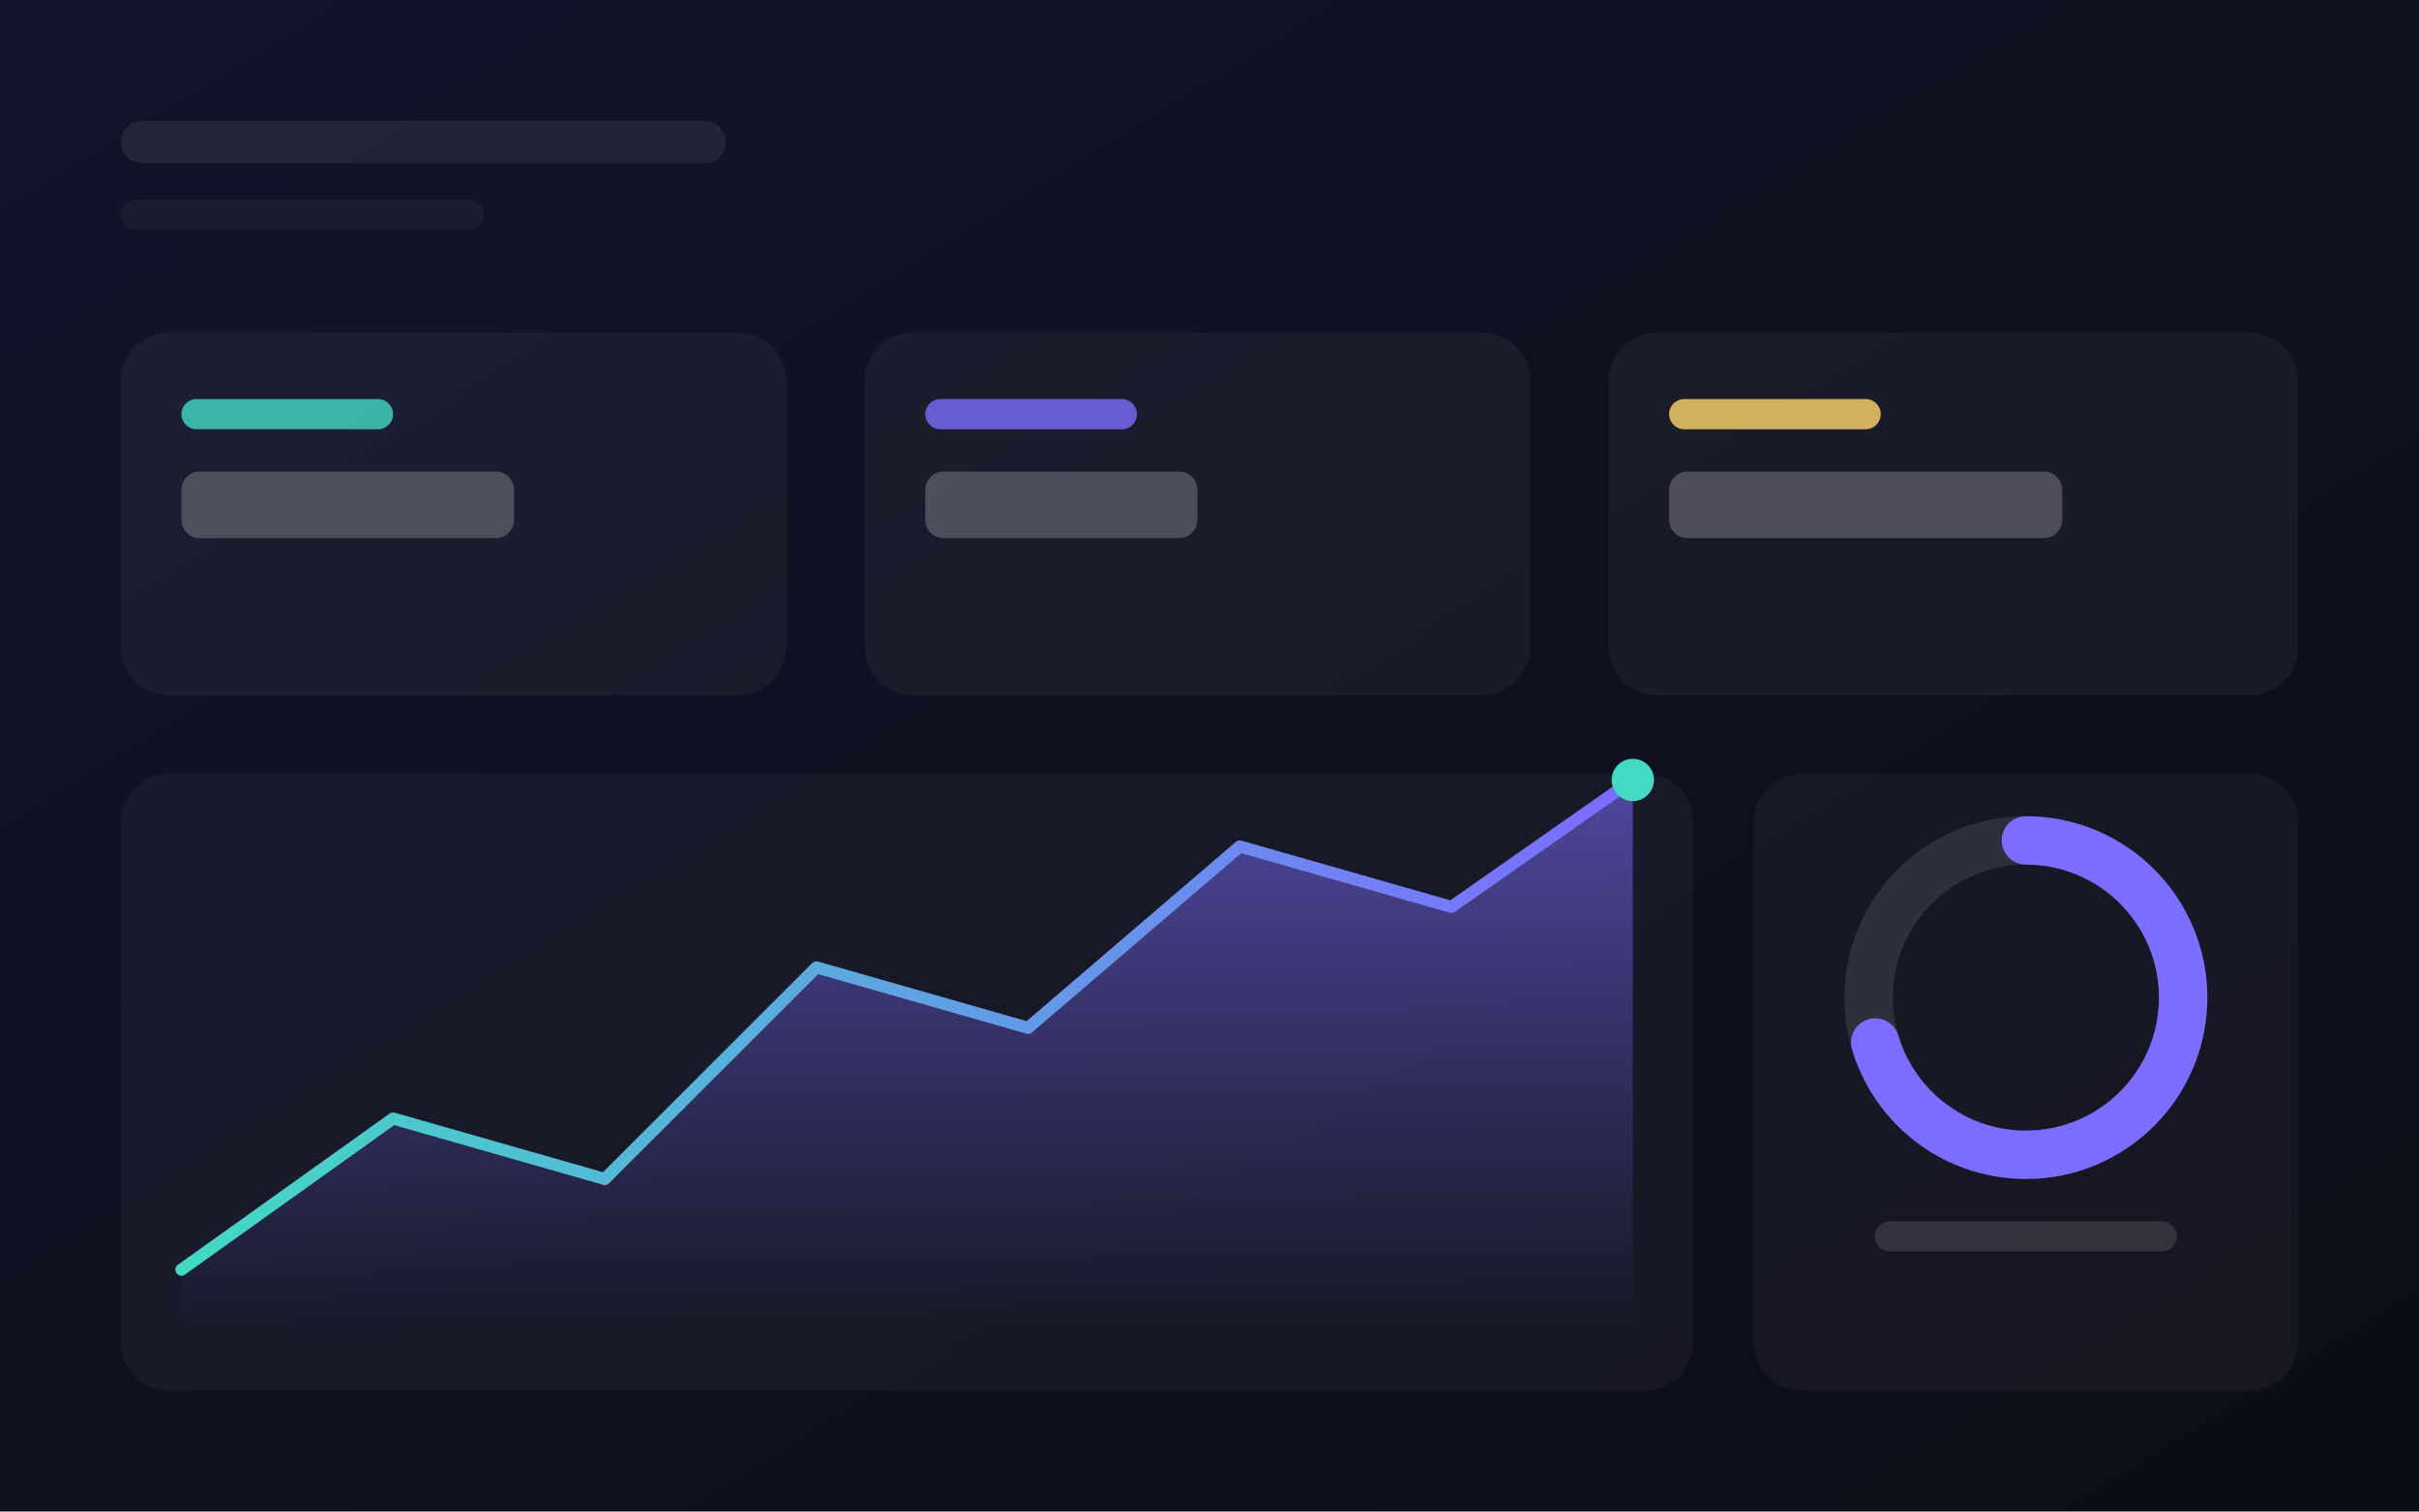
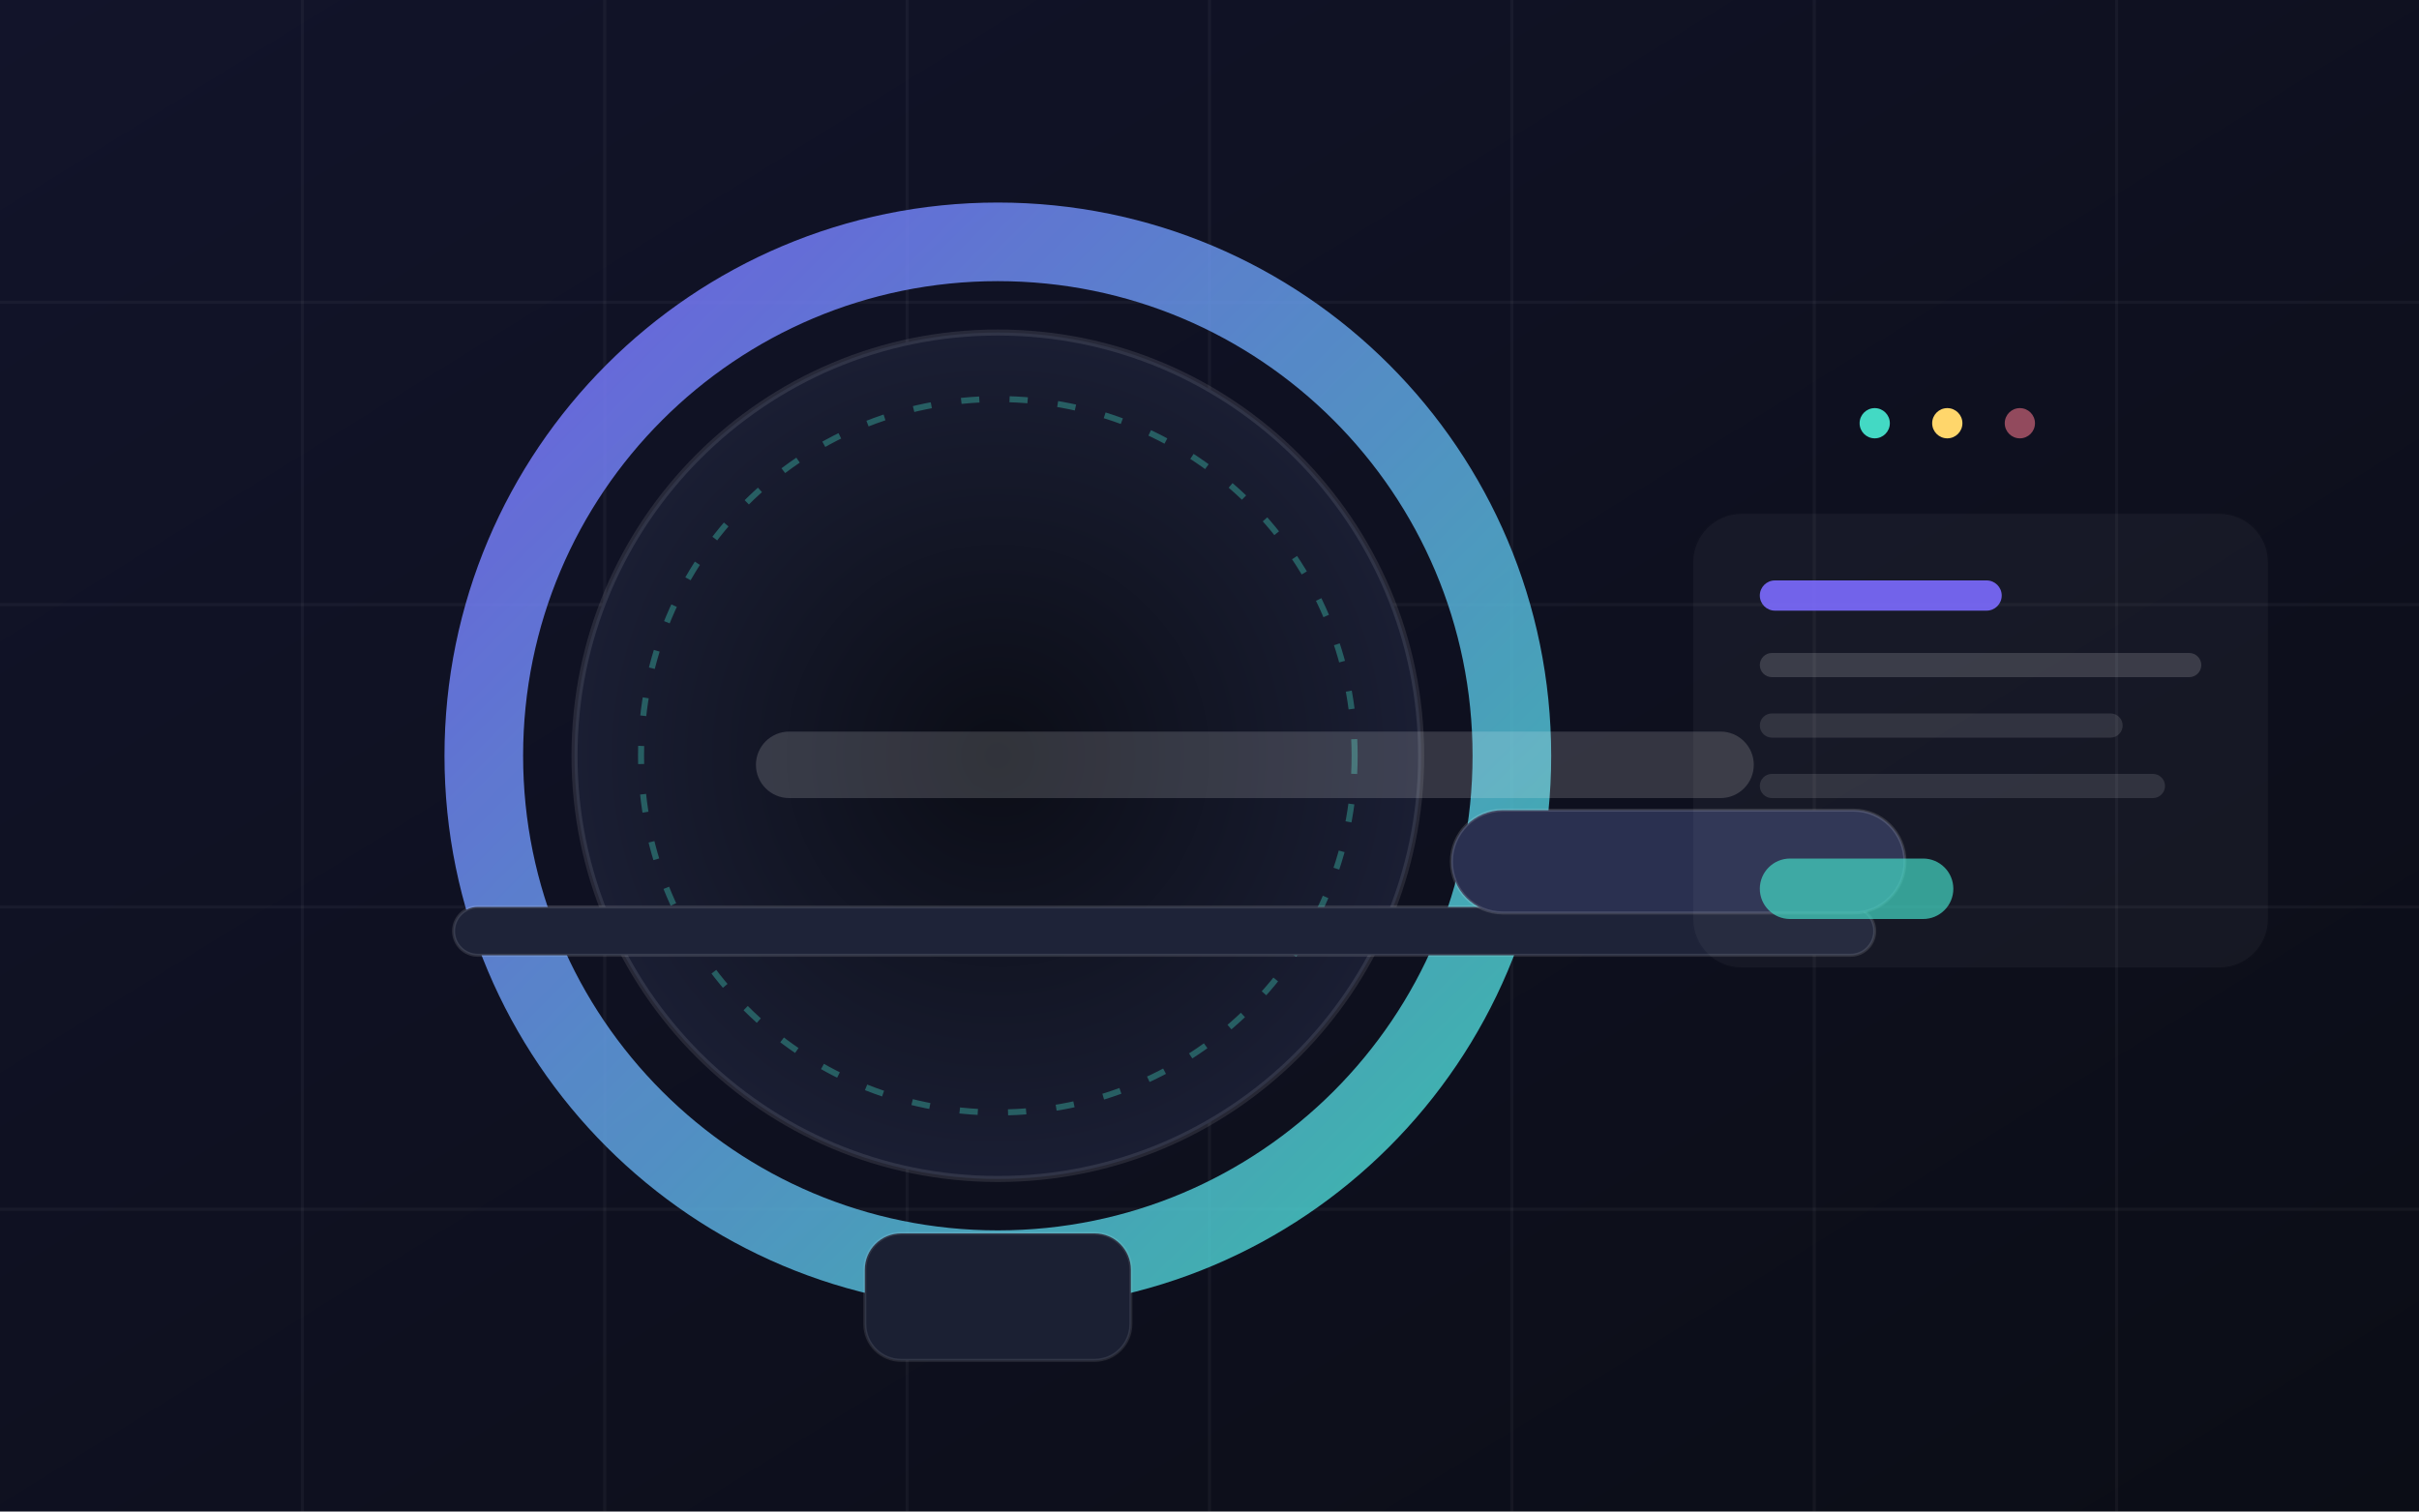
- <svg xmlns="http://www.w3.org/2000/svg" viewBox="0 0 800 500" width="800" height="500" role="img" aria-label="Nimbus Analytics — превью">
+ <svg xmlns="http://www.w3.org/2000/svg" viewBox="0 0 800 500" width="800" height="500" role="img" aria-label="Компьютерный томограф">
  <defs>
    <linearGradient id="bg" x1="0" y1="0" x2="1" y2="1">
      <stop offset="0" stop-color="#12142a" />
      <stop offset="1" stop-color="#0b0d16" />
    </linearGradient>
-     <linearGradient id="area" x1="0" y1="0" x2="0" y2="1">
-       <stop offset="0" stop-color="#7c6cff" stop-opacity="0.55" />
-       <stop offset="1" stop-color="#7c6cff" stop-opacity="0" />
+     <linearGradient id="ring" x1="0" y1="0" x2="1" y2="1">
+       <stop offset="0" stop-color="#7c6cff" />
+       <stop offset="1" stop-color="#43d9c4" />
    </linearGradient>
-     <linearGradient id="line" x1="0" y1="0" x2="1" y2="0">
-       <stop offset="0" stop-color="#43d9c4" />
-       <stop offset="1" stop-color="#7c6cff" />
-     </linearGradient>
+     <radialGradient id="hole" cx="0.5" cy="0.5" r="0.5">
+       <stop offset="0" stop-color="#0b0d16" />
+       <stop offset="1" stop-color="#1a1e33" />
+     </radialGradient>
  </defs>
  <rect width="800" height="500" fill="url(#bg)" />
-   <g opacity="0.5">
-     <rect x="40" y="40" width="200" height="14" rx="7" fill="#ffffff" opacity="0.14" />
-     <rect x="40" y="66" width="120" height="10" rx="5" fill="#ffffff" opacity="0.08" />
+   <g stroke="#ffffff" stroke-opacity="0.04">
+     <path d="M0 100h800M0 200h800M0 300h800M0 400h800" />
+     <path d="M100 0v500M200 0v500M300 0v500M400 0v500M500 0v500M600 0v500M700 0v500" />
  </g>
+   <circle cx="330" cy="250" r="170" fill="none" stroke="url(#ring)" stroke-width="26" opacity="0.85" />
+   <circle cx="330" cy="250" r="140" fill="url(#hole)" stroke="#ffffff" stroke-opacity="0.1" stroke-width="2" />
+   <circle cx="330" cy="250" r="118" fill="none" stroke="#43d9c4" stroke-opacity="0.35" stroke-width="2" stroke-dasharray="6 10" />
+   <rect x="150" y="300" width="470" height="16" rx="8" fill="#1e2338" stroke="#ffffff" stroke-opacity="0.12" />
+   <rect x="480" y="268" width="150" height="34" rx="17" fill="#2a3050" stroke="#ffffff" stroke-opacity="0.14" />
+   <rect x="250" y="242" width="330" height="22" rx="11" fill="#ffffff" opacity="0.16" />
+   <rect x="286" y="408" width="88" height="42" rx="12" fill="#1b2033" stroke="#ffffff" stroke-opacity="0.1" />
  <g>
-     <rect x="40" y="110" width="220" height="120" rx="16" fill="#ffffff" opacity="0.05" stroke="#ffffff" stroke-opacity="0.08" />
-     <rect x="286" y="110" width="220" height="120" rx="16" fill="#ffffff" opacity="0.05" stroke="#ffffff" stroke-opacity="0.08" />
-     <rect x="532" y="110" width="228" height="120" rx="16" fill="#ffffff" opacity="0.05" stroke="#ffffff" stroke-opacity="0.08" />
-     <rect x="60" y="132" width="70" height="10" rx="5" fill="#43d9c4" opacity="0.8" />
-     <rect x="60" y="156" width="110" height="22" rx="6" fill="#ffffff" opacity="0.22" />
-     <rect x="306" y="132" width="70" height="10" rx="5" fill="#7c6cff" opacity="0.8" />
-     <rect x="306" y="156" width="90" height="22" rx="6" fill="#ffffff" opacity="0.22" />
-     <rect x="552" y="132" width="70" height="10" rx="5" fill="#ffd66b" opacity="0.8" />
-     <rect x="552" y="156" width="130" height="22" rx="6" fill="#ffffff" opacity="0.22" />
+     <circle cx="620" cy="140" r="5" fill="#43d9c4" />
+     <circle cx="644" cy="140" r="5" fill="#ffd66b" />
+     <circle cx="668" cy="140" r="5" fill="#ff7a90" opacity="0.55" />
  </g>
-   <g>
-     <rect x="40" y="256" width="520" height="204" rx="16" fill="#ffffff" opacity="0.04" stroke="#ffffff" stroke-opacity="0.08" />
-     <path d="M60 420 L130 370 L200 390 L270 320 L340 340 L410 280 L480 300 L540 258 L540 440 L60 440 Z" fill="url(#area)" />
-     <path d="M60 420 L130 370 L200 390 L270 320 L340 340 L410 280 L480 300 L540 258" fill="none" stroke="url(#line)" stroke-width="4" stroke-linecap="round" stroke-linejoin="round" />
-     <circle cx="540" cy="258" r="7" fill="#43d9c4" />
-   </g>
-   <g>
-     <rect x="580" y="256" width="180" height="204" rx="16" fill="#ffffff" opacity="0.04" stroke="#ffffff" stroke-opacity="0.08" />
-     <circle cx="670" cy="330" r="52" fill="none" stroke="#ffffff" stroke-opacity="0.1" stroke-width="16" />
-     <circle cx="670" cy="330" r="52" fill="none" stroke="#7c6cff" stroke-width="16" stroke-linecap="round" stroke-dasharray="230 327" transform="rotate(-90 670 330)" />
-     <rect x="620" y="404" width="100" height="10" rx="5" fill="#ffffff" opacity="0.12" />
-   </g>
+   <rect x="560" y="170" width="190" height="150" rx="16" fill="#ffffff" opacity="0.04" stroke="#ffffff" stroke-opacity="0.08" />
+   <rect x="582" y="192" width="80" height="10" rx="5" fill="#7c6cff" opacity="0.9" />
+   <rect x="582" y="216" width="146" height="8" rx="4" fill="#ffffff" opacity="0.16" />
+   <rect x="582" y="236" width="120" height="8" rx="4" fill="#ffffff" opacity="0.12" />
+   <rect x="582" y="256" width="134" height="8" rx="4" fill="#ffffff" opacity="0.12" />
+   <rect x="582" y="284" width="64" height="20" rx="10" fill="#43d9c4" opacity="0.7" />
</svg>
